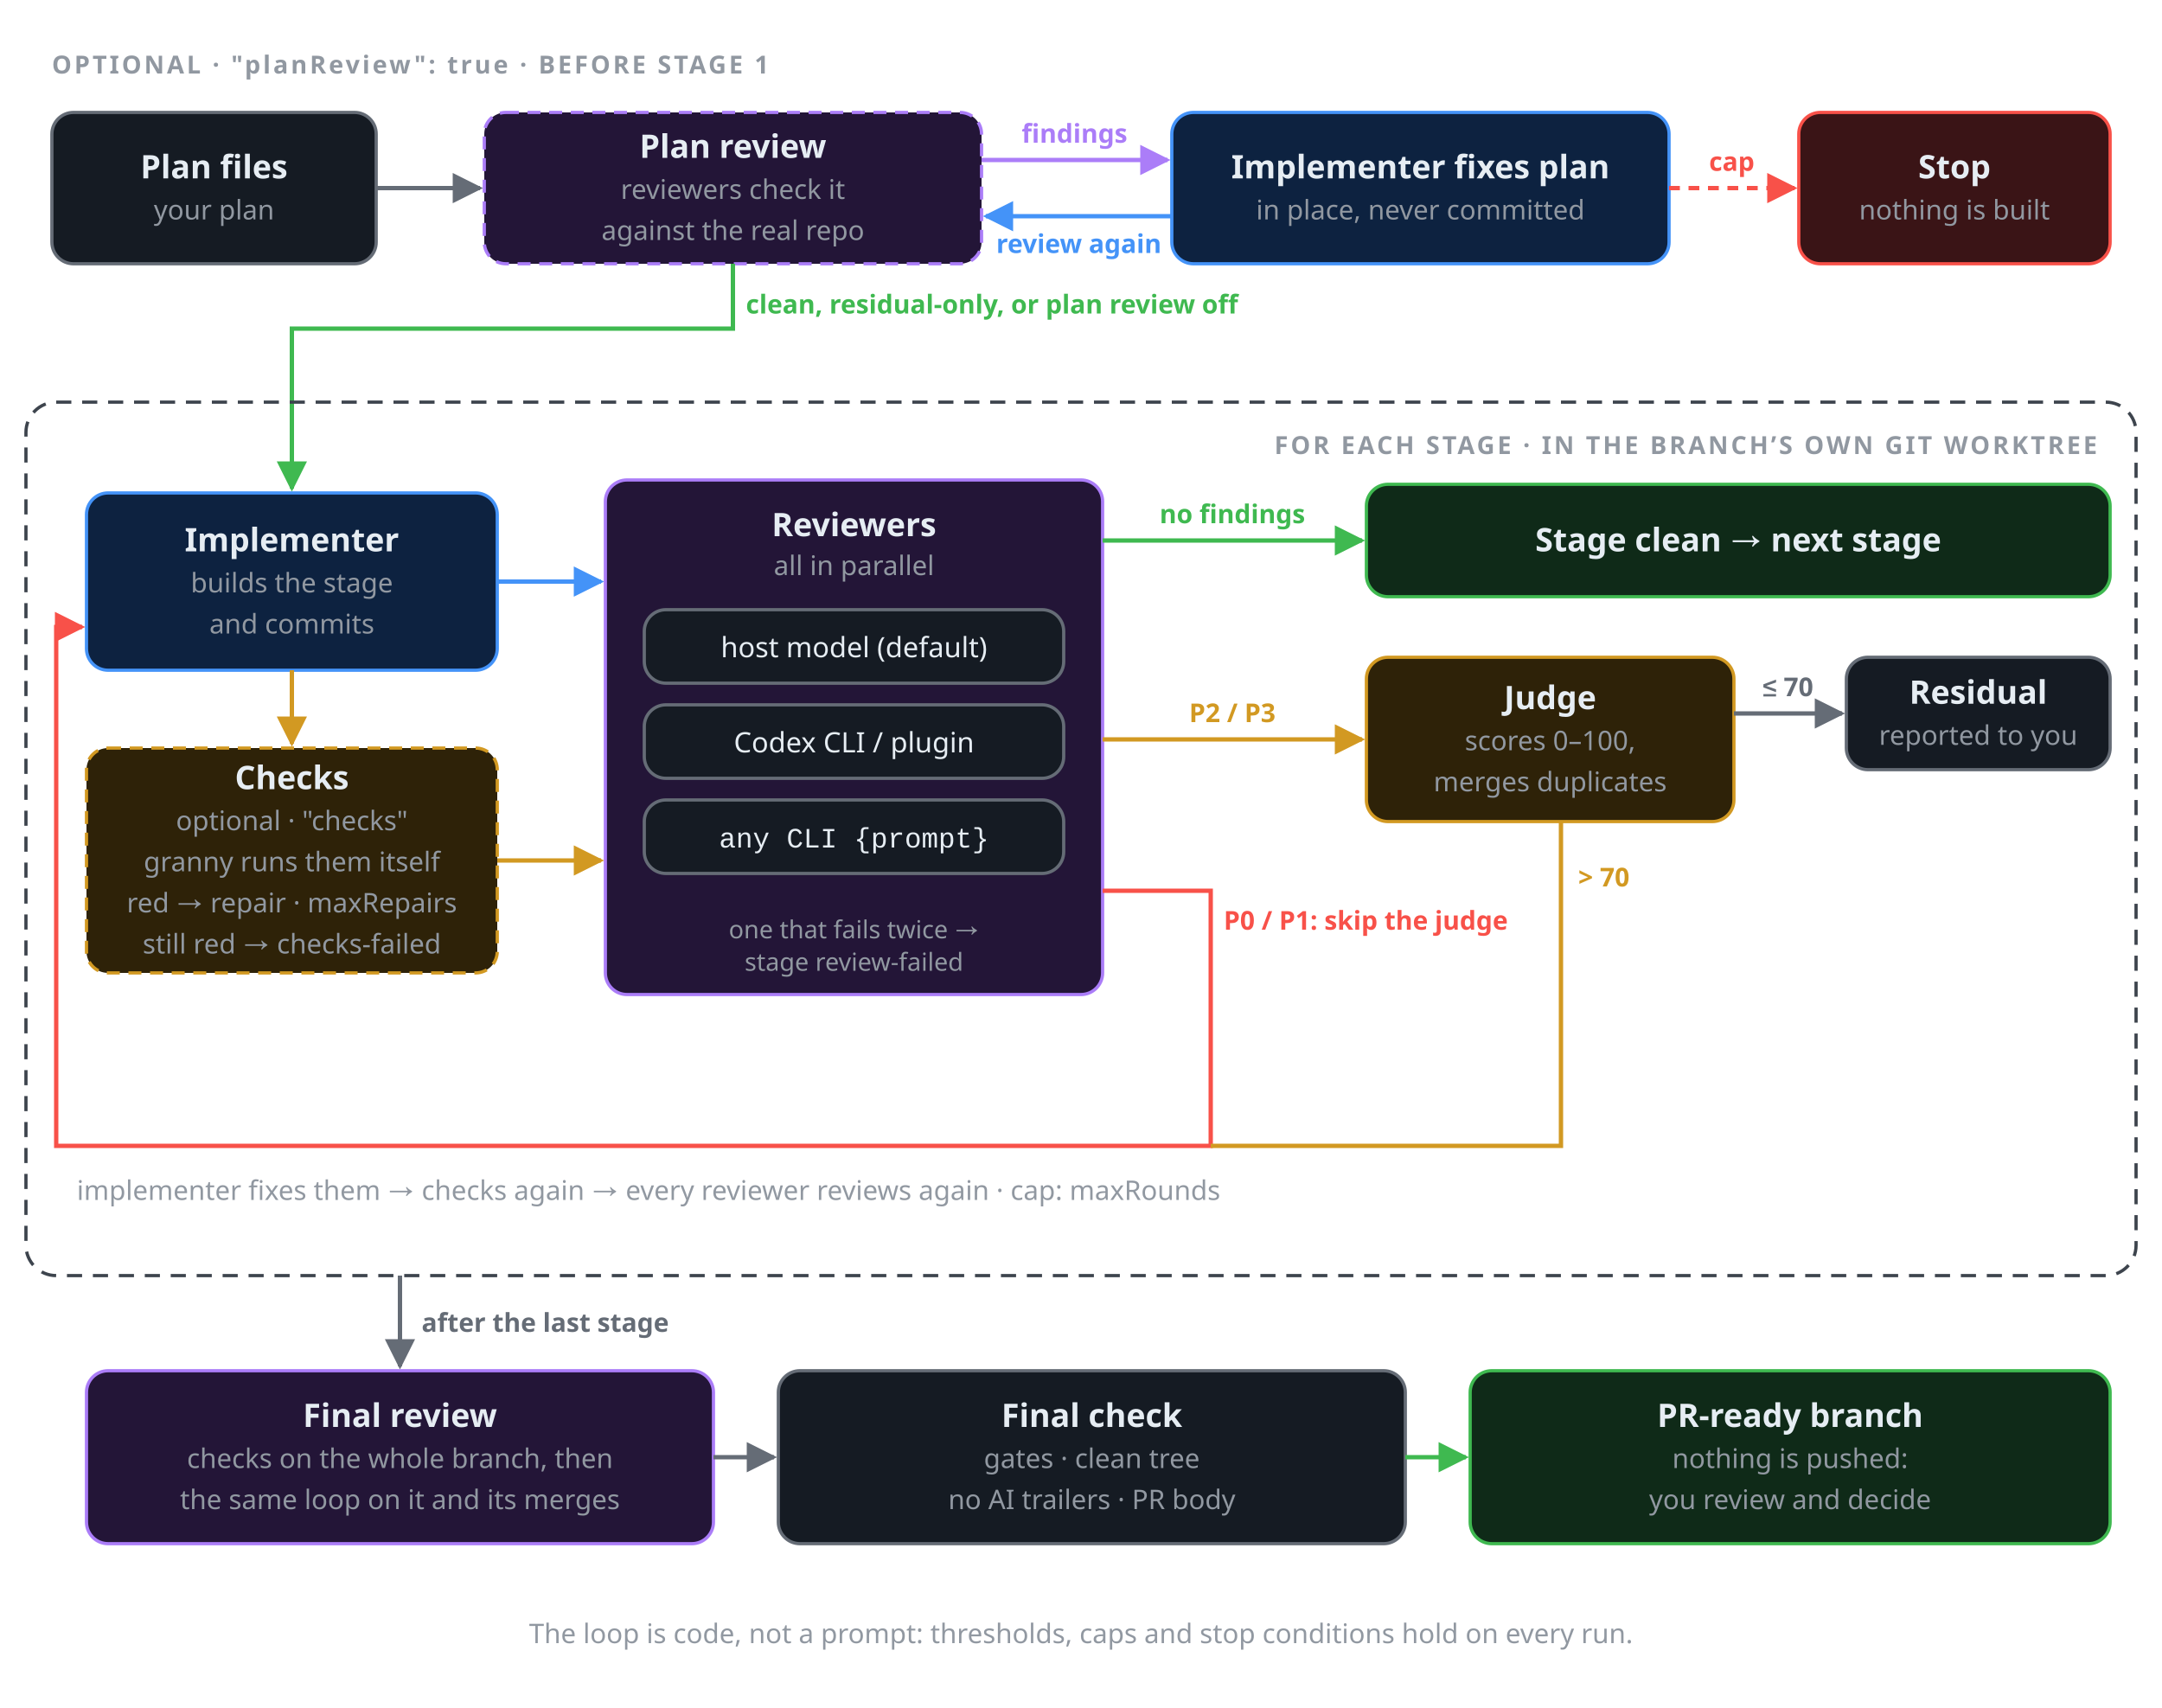
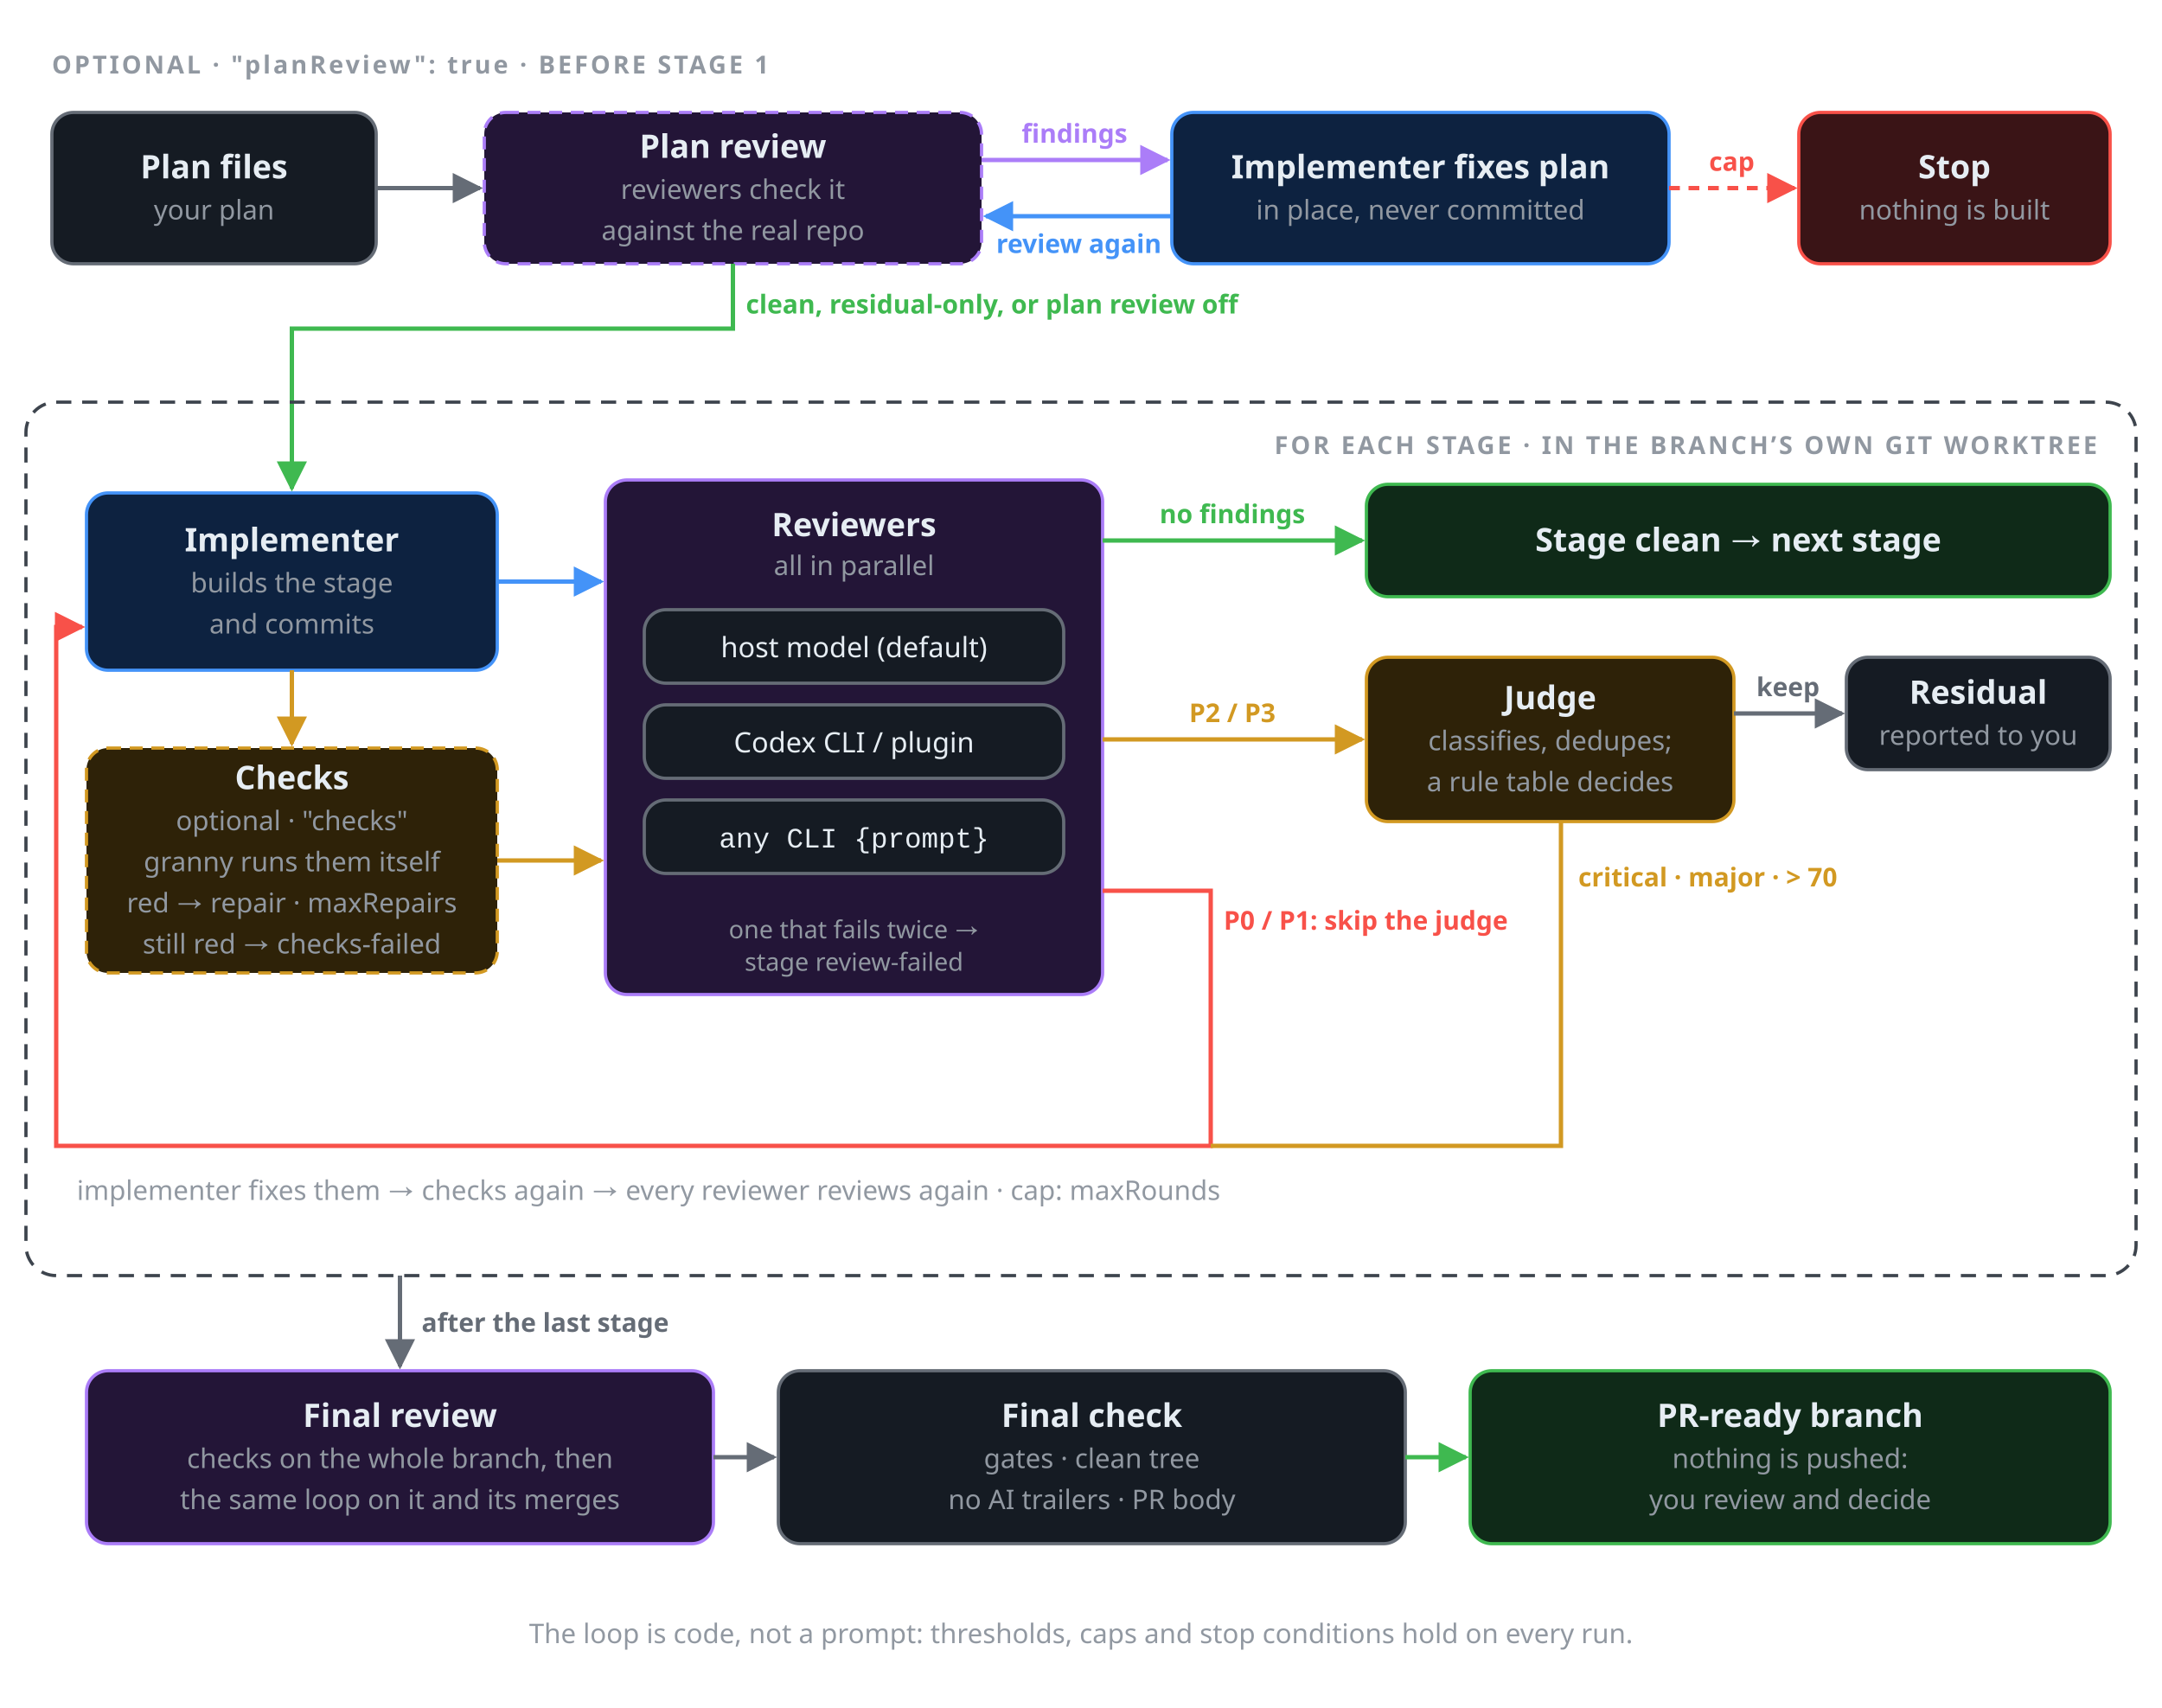
<svg xmlns="http://www.w3.org/2000/svg" width="1000" height="790" viewBox="0 0 1000 790" role="img" aria-label="granny-workflow: an optional plan review, then implement, checks, review, judge and fix for every stage, then whole-branch checks and review">
  <defs>
    <marker id="a-neutral" viewBox="0 0 10 10" refX="9" refY="5" markerWidth="7" markerHeight="7" orient="auto-start-reverse">
      <path d="M0,0 L10,5 L0,10 z" fill="#656c76" />
    </marker>
    <marker id="a-blue" viewBox="0 0 10 10" refX="9" refY="5" markerWidth="7" markerHeight="7" orient="auto-start-reverse">
      <path d="M0,0 L10,5 L0,10 z" fill="#4493f8" />
    </marker>
    <marker id="a-purple" viewBox="0 0 10 10" refX="9" refY="5" markerWidth="7" markerHeight="7" orient="auto-start-reverse">
      <path d="M0,0 L10,5 L0,10 z" fill="#ab7df8" />
    </marker>
    <marker id="a-amber" viewBox="0 0 10 10" refX="9" refY="5" markerWidth="7" markerHeight="7" orient="auto-start-reverse">
      <path d="M0,0 L10,5 L0,10 z" fill="#d29922" />
    </marker>
    <marker id="a-red" viewBox="0 0 10 10" refX="9" refY="5" markerWidth="7" markerHeight="7" orient="auto-start-reverse">
      <path d="M0,0 L10,5 L0,10 z" fill="#f85149" />
    </marker>
    <marker id="a-green" viewBox="0 0 10 10" refX="9" refY="5" markerWidth="7" markerHeight="7" orient="auto-start-reverse">
      <path d="M0,0 L10,5 L0,10 z" fill="#3fb950" />
    </marker>
    <marker id="a-muted" viewBox="0 0 10 10" refX="9" refY="5" markerWidth="7" markerHeight="7" orient="auto-start-reverse">
      <path d="M0,0 L10,5 L0,10 z" fill="#656c76" />
    </marker>
  </defs>
  <text x="24" y="34" font-family="-apple-system, BlinkMacSystemFont, 'Segoe UI', 'Noto Sans', Helvetica, Arial, sans-serif" font-size="11.5" font-weight="700" fill="#9198a1" text-anchor="start" letter-spacing="1.2">OPTIONAL · "planReview": true · BEFORE STAGE 1</text>
  <rect x="24" y="52" width="150" height="70" rx="10" fill="#151b23" stroke="#656c76" stroke-width="1.5" />
  <text x="99" y="82.5" font-family="-apple-system, BlinkMacSystemFont, 'Segoe UI', 'Noto Sans', Helvetica, Arial, sans-serif" font-size="15" font-weight="600" fill="#e6edf3" text-anchor="middle">Plan files</text>
  <text x="99" y="101.5" font-family="-apple-system, BlinkMacSystemFont, 'Segoe UI', 'Noto Sans', Helvetica, Arial, sans-serif" font-size="12.5" font-weight="400" fill="#9198a1" text-anchor="middle">your plan</text>
  <path d="M174,87 L222,87" fill="none" stroke="#656c76" stroke-width="2" marker-end="url(#a-neutral)" />
  <rect x="224" y="52" width="230" height="70" rx="10" fill="#231537" stroke="#ab7df8" stroke-width="1.5" stroke-dasharray="6 4" />
  <text x="339" y="73" font-family="-apple-system, BlinkMacSystemFont, 'Segoe UI', 'Noto Sans', Helvetica, Arial, sans-serif" font-size="15" font-weight="600" fill="#e6edf3" text-anchor="middle">Plan review</text>
  <text x="339" y="92" font-family="-apple-system, BlinkMacSystemFont, 'Segoe UI', 'Noto Sans', Helvetica, Arial, sans-serif" font-size="12.5" font-weight="400" fill="#9198a1" text-anchor="middle">reviewers check it</text>
  <text x="339" y="111" font-family="-apple-system, BlinkMacSystemFont, 'Segoe UI', 'Noto Sans', Helvetica, Arial, sans-serif" font-size="12.5" font-weight="400" fill="#9198a1" text-anchor="middle">against the real repo</text>
  <path d="M454,74 L540,74" fill="none" stroke="#ab7df8" stroke-width="2" marker-end="url(#a-purple)" />
  <text x="497" y="66" font-family="-apple-system, BlinkMacSystemFont, 'Segoe UI', 'Noto Sans', Helvetica, Arial, sans-serif" font-size="12" font-weight="600" fill="#ab7df8" text-anchor="middle">findings</text>
  <rect x="542" y="52" width="230" height="70" rx="10" fill="#0d2240" stroke="#4493f8" stroke-width="1.5" />
  <text x="657" y="82.5" font-family="-apple-system, BlinkMacSystemFont, 'Segoe UI', 'Noto Sans', Helvetica, Arial, sans-serif" font-size="15" font-weight="600" fill="#e6edf3" text-anchor="middle">Implementer fixes plan</text>
  <text x="657" y="101.5" font-family="-apple-system, BlinkMacSystemFont, 'Segoe UI', 'Noto Sans', Helvetica, Arial, sans-serif" font-size="12.5" font-weight="400" fill="#9198a1" text-anchor="middle">in place, never committed</text>
  <path d="M542,100 L456,100" fill="none" stroke="#4493f8" stroke-width="2" marker-end="url(#a-blue)" />
  <text x="499" y="117" font-family="-apple-system, BlinkMacSystemFont, 'Segoe UI', 'Noto Sans', Helvetica, Arial, sans-serif" font-size="12" font-weight="600" fill="#4493f8" text-anchor="middle">review again</text>
  <path d="M772,87 L830,87" fill="none" stroke="#f85149" stroke-width="2" stroke-dasharray="5 4" marker-end="url(#a-red)" />
  <text x="801" y="79" font-family="-apple-system, BlinkMacSystemFont, 'Segoe UI', 'Noto Sans', Helvetica, Arial, sans-serif" font-size="12" font-weight="600" fill="#f85149" text-anchor="middle">cap</text>
  <rect x="832" y="52" width="144" height="70" rx="10" fill="#3a1416" stroke="#f85149" stroke-width="1.5" />
  <text x="904" y="82.5" font-family="-apple-system, BlinkMacSystemFont, 'Segoe UI', 'Noto Sans', Helvetica, Arial, sans-serif" font-size="15" font-weight="600" fill="#e6edf3" text-anchor="middle">Stop</text>
  <text x="904" y="101.5" font-family="-apple-system, BlinkMacSystemFont, 'Segoe UI', 'Noto Sans', Helvetica, Arial, sans-serif" font-size="12.5" font-weight="400" fill="#9198a1" text-anchor="middle">nothing is built</text>
  <path d="M339,122 L339,152 L135,152 L135,226" fill="none" stroke="#3fb950" stroke-width="2" marker-end="url(#a-green)" />
  <text x="345" y="145" font-family="-apple-system, BlinkMacSystemFont, 'Segoe UI', 'Noto Sans', Helvetica, Arial, sans-serif" font-size="12" font-weight="600" fill="#3fb950" text-anchor="start">clean, residual-only, or plan review off</text>
  <rect x="12" y="186" width="976" height="404" rx="14" fill="none" stroke="#3d444d" stroke-width="1.5" stroke-dasharray="7 5" />
  <text x="970" y="210" font-family="-apple-system, BlinkMacSystemFont, 'Segoe UI', 'Noto Sans', Helvetica, Arial, sans-serif" font-size="11.5" font-weight="700" fill="#9198a1" text-anchor="end" letter-spacing="1.2">FOR EACH STAGE · IN THE BRANCH’S OWN GIT WORKTREE</text>
  <rect x="40" y="228" width="190" height="82" rx="10" fill="#0d2240" stroke="#4493f8" stroke-width="1.5" />
  <text x="135" y="255" font-family="-apple-system, BlinkMacSystemFont, 'Segoe UI', 'Noto Sans', Helvetica, Arial, sans-serif" font-size="15" font-weight="600" fill="#e6edf3" text-anchor="middle">Implementer</text>
  <text x="135" y="274" font-family="-apple-system, BlinkMacSystemFont, 'Segoe UI', 'Noto Sans', Helvetica, Arial, sans-serif" font-size="12.5" font-weight="400" fill="#9198a1" text-anchor="middle">builds the stage</text>
  <text x="135" y="293" font-family="-apple-system, BlinkMacSystemFont, 'Segoe UI', 'Noto Sans', Helvetica, Arial, sans-serif" font-size="12.5" font-weight="400" fill="#9198a1" text-anchor="middle">and commits</text>
  <path d="M230,269 L278,269" fill="none" stroke="#4493f8" stroke-width="2" marker-end="url(#a-blue)" />
  <path d="M135,310 L135,344" fill="none" stroke="#d29922" stroke-width="2" marker-end="url(#a-amber)" />
  <rect x="40" y="346" width="190" height="104" rx="10" fill="#2e2208" stroke="#d29922" stroke-width="1.5" stroke-dasharray="6 4" />
  <text x="135" y="365" font-family="-apple-system, BlinkMacSystemFont, 'Segoe UI', 'Noto Sans', Helvetica, Arial, sans-serif" font-size="15" font-weight="600" fill="#e6edf3" text-anchor="middle">Checks</text>
  <text x="135" y="384" font-family="-apple-system, BlinkMacSystemFont, 'Segoe UI', 'Noto Sans', Helvetica, Arial, sans-serif" font-size="12.5" font-weight="400" fill="#9198a1" text-anchor="middle">optional · "checks"</text>
  <text x="135" y="403" font-family="-apple-system, BlinkMacSystemFont, 'Segoe UI', 'Noto Sans', Helvetica, Arial, sans-serif" font-size="12.5" font-weight="400" fill="#9198a1" text-anchor="middle">granny runs them itself</text>
  <text x="135" y="422" font-family="-apple-system, BlinkMacSystemFont, 'Segoe UI', 'Noto Sans', Helvetica, Arial, sans-serif" font-size="12.5" font-weight="400" fill="#9198a1" text-anchor="middle">red → repair · maxRepairs</text>
  <text x="135" y="441" font-family="-apple-system, BlinkMacSystemFont, 'Segoe UI', 'Noto Sans', Helvetica, Arial, sans-serif" font-size="12.5" font-weight="400" fill="#9198a1" text-anchor="middle">still red → checks-failed</text>
  <path d="M230,398 L278,398" fill="none" stroke="#d29922" stroke-width="2" marker-end="url(#a-amber)" />
  <rect x="280" y="222" width="230" height="238" rx="10" fill="#231537" stroke="#ab7df8" stroke-width="1.5" />
  <text x="395" y="346" font-family="-apple-system, BlinkMacSystemFont, 'Segoe UI', 'Noto Sans', Helvetica, Arial, sans-serif" font-size="15" font-weight="600" fill="#e6edf3" text-anchor="middle" />
  <text x="395" y="248" font-family="-apple-system, BlinkMacSystemFont, 'Segoe UI', 'Noto Sans', Helvetica, Arial, sans-serif" font-size="15" font-weight="600" fill="#e6edf3" text-anchor="middle">Reviewers</text>
  <text x="395" y="266" font-family="-apple-system, BlinkMacSystemFont, 'Segoe UI', 'Noto Sans', Helvetica, Arial, sans-serif" font-size="12.5" font-weight="400" fill="#9198a1" text-anchor="middle">all in parallel</text>
  <rect x="298" y="282" width="194" height="34" rx="10" fill="#151b23" stroke="#656c76" stroke-width="1.5" />
  <text x="395" y="304" font-family="-apple-system, BlinkMacSystemFont, 'Segoe UI', 'Noto Sans', Helvetica, Arial, sans-serif" font-size="15" font-weight="600" fill="#e6edf3" text-anchor="middle" />
  <text x="395" y="304" font-family="-apple-system, BlinkMacSystemFont, 'Segoe UI', 'Noto Sans', Helvetica, Arial, sans-serif" font-size="13" font-weight="400" fill="#e6edf3" text-anchor="middle">host model (default)</text>
  <rect x="298" y="326" width="194" height="34" rx="10" fill="#151b23" stroke="#656c76" stroke-width="1.5" />
  <text x="395" y="348" font-family="-apple-system, BlinkMacSystemFont, 'Segoe UI', 'Noto Sans', Helvetica, Arial, sans-serif" font-size="15" font-weight="600" fill="#e6edf3" text-anchor="middle" />
  <text x="395" y="348" font-family="-apple-system, BlinkMacSystemFont, 'Segoe UI', 'Noto Sans', Helvetica, Arial, sans-serif" font-size="13" font-weight="400" fill="#e6edf3" text-anchor="middle">Codex CLI / plugin</text>
  <rect x="298" y="370" width="194" height="34" rx="10" fill="#151b23" stroke="#656c76" stroke-width="1.5" />
  <text x="395" y="392" font-family="-apple-system, BlinkMacSystemFont, 'Segoe UI', 'Noto Sans', Helvetica, Arial, sans-serif" font-size="15" font-weight="600" fill="#e6edf3" text-anchor="middle" />
  <text x="395" y="392" font-family="ui-monospace, SFMono-Regular, 'SF Mono', Menlo, Consolas, 'Liberation Mono', monospace" font-size="13" font-weight="400" fill="#e6edf3" text-anchor="middle">any CLI  {prompt}</text>
  <text x="395" y="434" font-family="-apple-system, BlinkMacSystemFont, 'Segoe UI', 'Noto Sans', Helvetica, Arial, sans-serif" font-size="11.5" font-weight="400" fill="#9198a1" text-anchor="middle">one that fails twice →</text>
  <text x="395" y="449" font-family="-apple-system, BlinkMacSystemFont, 'Segoe UI', 'Noto Sans', Helvetica, Arial, sans-serif" font-size="11.5" font-weight="400" fill="#9198a1" text-anchor="middle">stage review-failed</text>
  <path d="M510,250 L630,250" fill="none" stroke="#3fb950" stroke-width="2" marker-end="url(#a-green)" />
  <text x="570" y="242" font-family="-apple-system, BlinkMacSystemFont, 'Segoe UI', 'Noto Sans', Helvetica, Arial, sans-serif" font-size="12" font-weight="600" fill="#3fb950" text-anchor="middle">no findings</text>
  <rect x="632" y="224" width="344" height="52" rx="10" fill="#0f2a18" stroke="#3fb950" stroke-width="1.5" />
  <text x="804" y="255" font-family="-apple-system, BlinkMacSystemFont, 'Segoe UI', 'Noto Sans', Helvetica, Arial, sans-serif" font-size="15" font-weight="600" fill="#e6edf3" text-anchor="middle">Stage clean → next stage</text>
  <path d="M510,342 L630,342" fill="none" stroke="#d29922" stroke-width="2" marker-end="url(#a-amber)" />
  <text x="570" y="334" font-family="-apple-system, BlinkMacSystemFont, 'Segoe UI', 'Noto Sans', Helvetica, Arial, sans-serif" font-size="12" font-weight="600" fill="#d29922" text-anchor="middle">P2 / P3</text>
  <rect x="632" y="304" width="170" height="76" rx="10" fill="#2e2208" stroke="#d29922" stroke-width="1.5" />
  <text x="717" y="328" font-family="-apple-system, BlinkMacSystemFont, 'Segoe UI', 'Noto Sans', Helvetica, Arial, sans-serif" font-size="15" font-weight="600" fill="#e6edf3" text-anchor="middle">Judge</text>
-   <text x="717" y="347" font-family="-apple-system, BlinkMacSystemFont, 'Segoe UI', 'Noto Sans', Helvetica, Arial, sans-serif" font-size="12.5" font-weight="400" fill="#9198a1" text-anchor="middle">scores 0–100,</text>
-   <text x="717" y="366" font-family="-apple-system, BlinkMacSystemFont, 'Segoe UI', 'Noto Sans', Helvetica, Arial, sans-serif" font-size="12.5" font-weight="400" fill="#9198a1" text-anchor="middle">merges duplicates</text>
+   <text x="717" y="347" font-family="-apple-system, BlinkMacSystemFont, 'Segoe UI', 'Noto Sans', Helvetica, Arial, sans-serif" font-size="12.5" font-weight="400" fill="#9198a1" text-anchor="middle">classifies, dedupes;</text>
+   <text x="717" y="366" font-family="-apple-system, BlinkMacSystemFont, 'Segoe UI', 'Noto Sans', Helvetica, Arial, sans-serif" font-size="12.5" font-weight="400" fill="#9198a1" text-anchor="middle">a rule table decides</text>
  <path d="M802,330 L852,330" fill="none" stroke="#656c76" stroke-width="2" marker-end="url(#a-muted)" />
-   <text x="827" y="322" font-family="-apple-system, BlinkMacSystemFont, 'Segoe UI', 'Noto Sans', Helvetica, Arial, sans-serif" font-size="12" font-weight="600" fill="#656c76" text-anchor="middle">≤ 70</text>
+   <text x="827" y="322" font-family="-apple-system, BlinkMacSystemFont, 'Segoe UI', 'Noto Sans', Helvetica, Arial, sans-serif" font-size="12" font-weight="600" fill="#656c76" text-anchor="middle">keep</text>
  <rect x="854" y="304" width="122" height="52" rx="10" fill="#151b23" stroke="#656c76" stroke-width="1.5" />
  <text x="915" y="325.5" font-family="-apple-system, BlinkMacSystemFont, 'Segoe UI', 'Noto Sans', Helvetica, Arial, sans-serif" font-size="15" font-weight="600" fill="#e6edf3" text-anchor="middle">Residual</text>
  <text x="915" y="344.5" font-family="-apple-system, BlinkMacSystemFont, 'Segoe UI', 'Noto Sans', Helvetica, Arial, sans-serif" font-size="12.5" font-weight="400" fill="#9198a1" text-anchor="middle">reported to you</text>
  <path d="M510,412 L560,412 L560,530 L26,530 L26,290 L38,290" fill="none" stroke="#f85149" stroke-width="2" marker-end="url(#a-red)" />
  <text x="566" y="430" font-family="-apple-system, BlinkMacSystemFont, 'Segoe UI', 'Noto Sans', Helvetica, Arial, sans-serif" font-size="12" font-weight="600" fill="#f85149" text-anchor="start">P0 / P1: skip the judge</text>
  <path d="M722,380 L722,530 L560,530" fill="none" stroke="#d29922" stroke-width="2" />
-   <text x="730" y="410" font-family="-apple-system, BlinkMacSystemFont, 'Segoe UI', 'Noto Sans', Helvetica, Arial, sans-serif" font-size="12" font-weight="600" fill="#d29922" text-anchor="start">&gt; 70</text>
+   <text x="730" y="410" font-family="-apple-system, BlinkMacSystemFont, 'Segoe UI', 'Noto Sans', Helvetica, Arial, sans-serif" font-size="12" font-weight="600" fill="#d29922" text-anchor="start">critical · major · &gt; 70</text>
  <text x="300" y="555" font-family="-apple-system, BlinkMacSystemFont, 'Segoe UI', 'Noto Sans', Helvetica, Arial, sans-serif" font-size="12.5" font-weight="400" fill="#9198a1" text-anchor="middle">implementer fixes them → checks again → every reviewer reviews again · cap: maxRounds</text>
  <path d="M185,590 L185,632" fill="none" stroke="#656c76" stroke-width="2" marker-end="url(#a-neutral)" />
  <text x="195" y="616" font-family="-apple-system, BlinkMacSystemFont, 'Segoe UI', 'Noto Sans', Helvetica, Arial, sans-serif" font-size="12" font-weight="600" fill="#656c76" text-anchor="start">after the last stage</text>
  <rect x="40" y="634" width="290" height="80" rx="10" fill="#231537" stroke="#ab7df8" stroke-width="1.5" />
  <text x="185" y="660" font-family="-apple-system, BlinkMacSystemFont, 'Segoe UI', 'Noto Sans', Helvetica, Arial, sans-serif" font-size="15" font-weight="600" fill="#e6edf3" text-anchor="middle">Final review</text>
  <text x="185" y="679" font-family="-apple-system, BlinkMacSystemFont, 'Segoe UI', 'Noto Sans', Helvetica, Arial, sans-serif" font-size="12.5" font-weight="400" fill="#9198a1" text-anchor="middle">checks on the whole branch, then</text>
  <text x="185" y="698" font-family="-apple-system, BlinkMacSystemFont, 'Segoe UI', 'Noto Sans', Helvetica, Arial, sans-serif" font-size="12.5" font-weight="400" fill="#9198a1" text-anchor="middle">the same loop on it and its merges</text>
  <path d="M330,674 L358,674" fill="none" stroke="#656c76" stroke-width="2" marker-end="url(#a-neutral)" />
  <rect x="360" y="634" width="290" height="80" rx="10" fill="#151b23" stroke="#656c76" stroke-width="1.5" />
  <text x="505" y="660" font-family="-apple-system, BlinkMacSystemFont, 'Segoe UI', 'Noto Sans', Helvetica, Arial, sans-serif" font-size="15" font-weight="600" fill="#e6edf3" text-anchor="middle">Final check</text>
  <text x="505" y="679" font-family="-apple-system, BlinkMacSystemFont, 'Segoe UI', 'Noto Sans', Helvetica, Arial, sans-serif" font-size="12.5" font-weight="400" fill="#9198a1" text-anchor="middle">gates · clean tree</text>
  <text x="505" y="698" font-family="-apple-system, BlinkMacSystemFont, 'Segoe UI', 'Noto Sans', Helvetica, Arial, sans-serif" font-size="12.5" font-weight="400" fill="#9198a1" text-anchor="middle">no AI trailers · PR body</text>
  <path d="M650,674 L678,674" fill="none" stroke="#3fb950" stroke-width="2" marker-end="url(#a-green)" />
  <rect x="680" y="634" width="296" height="80" rx="10" fill="#0f2a18" stroke="#3fb950" stroke-width="1.5" />
  <text x="828" y="660" font-family="-apple-system, BlinkMacSystemFont, 'Segoe UI', 'Noto Sans', Helvetica, Arial, sans-serif" font-size="15" font-weight="600" fill="#e6edf3" text-anchor="middle">PR-ready branch</text>
  <text x="828" y="679" font-family="-apple-system, BlinkMacSystemFont, 'Segoe UI', 'Noto Sans', Helvetica, Arial, sans-serif" font-size="12.5" font-weight="400" fill="#9198a1" text-anchor="middle">nothing is pushed:</text>
  <text x="828" y="698" font-family="-apple-system, BlinkMacSystemFont, 'Segoe UI', 'Noto Sans', Helvetica, Arial, sans-serif" font-size="12.5" font-weight="400" fill="#9198a1" text-anchor="middle">you review and decide</text>
  <text x="500" y="760" font-family="-apple-system, BlinkMacSystemFont, 'Segoe UI', 'Noto Sans', Helvetica, Arial, sans-serif" font-size="12.5" font-weight="400" fill="#9198a1" text-anchor="middle">The loop is code, not a prompt: thresholds, caps and stop conditions hold on every run.</text>
</svg>
